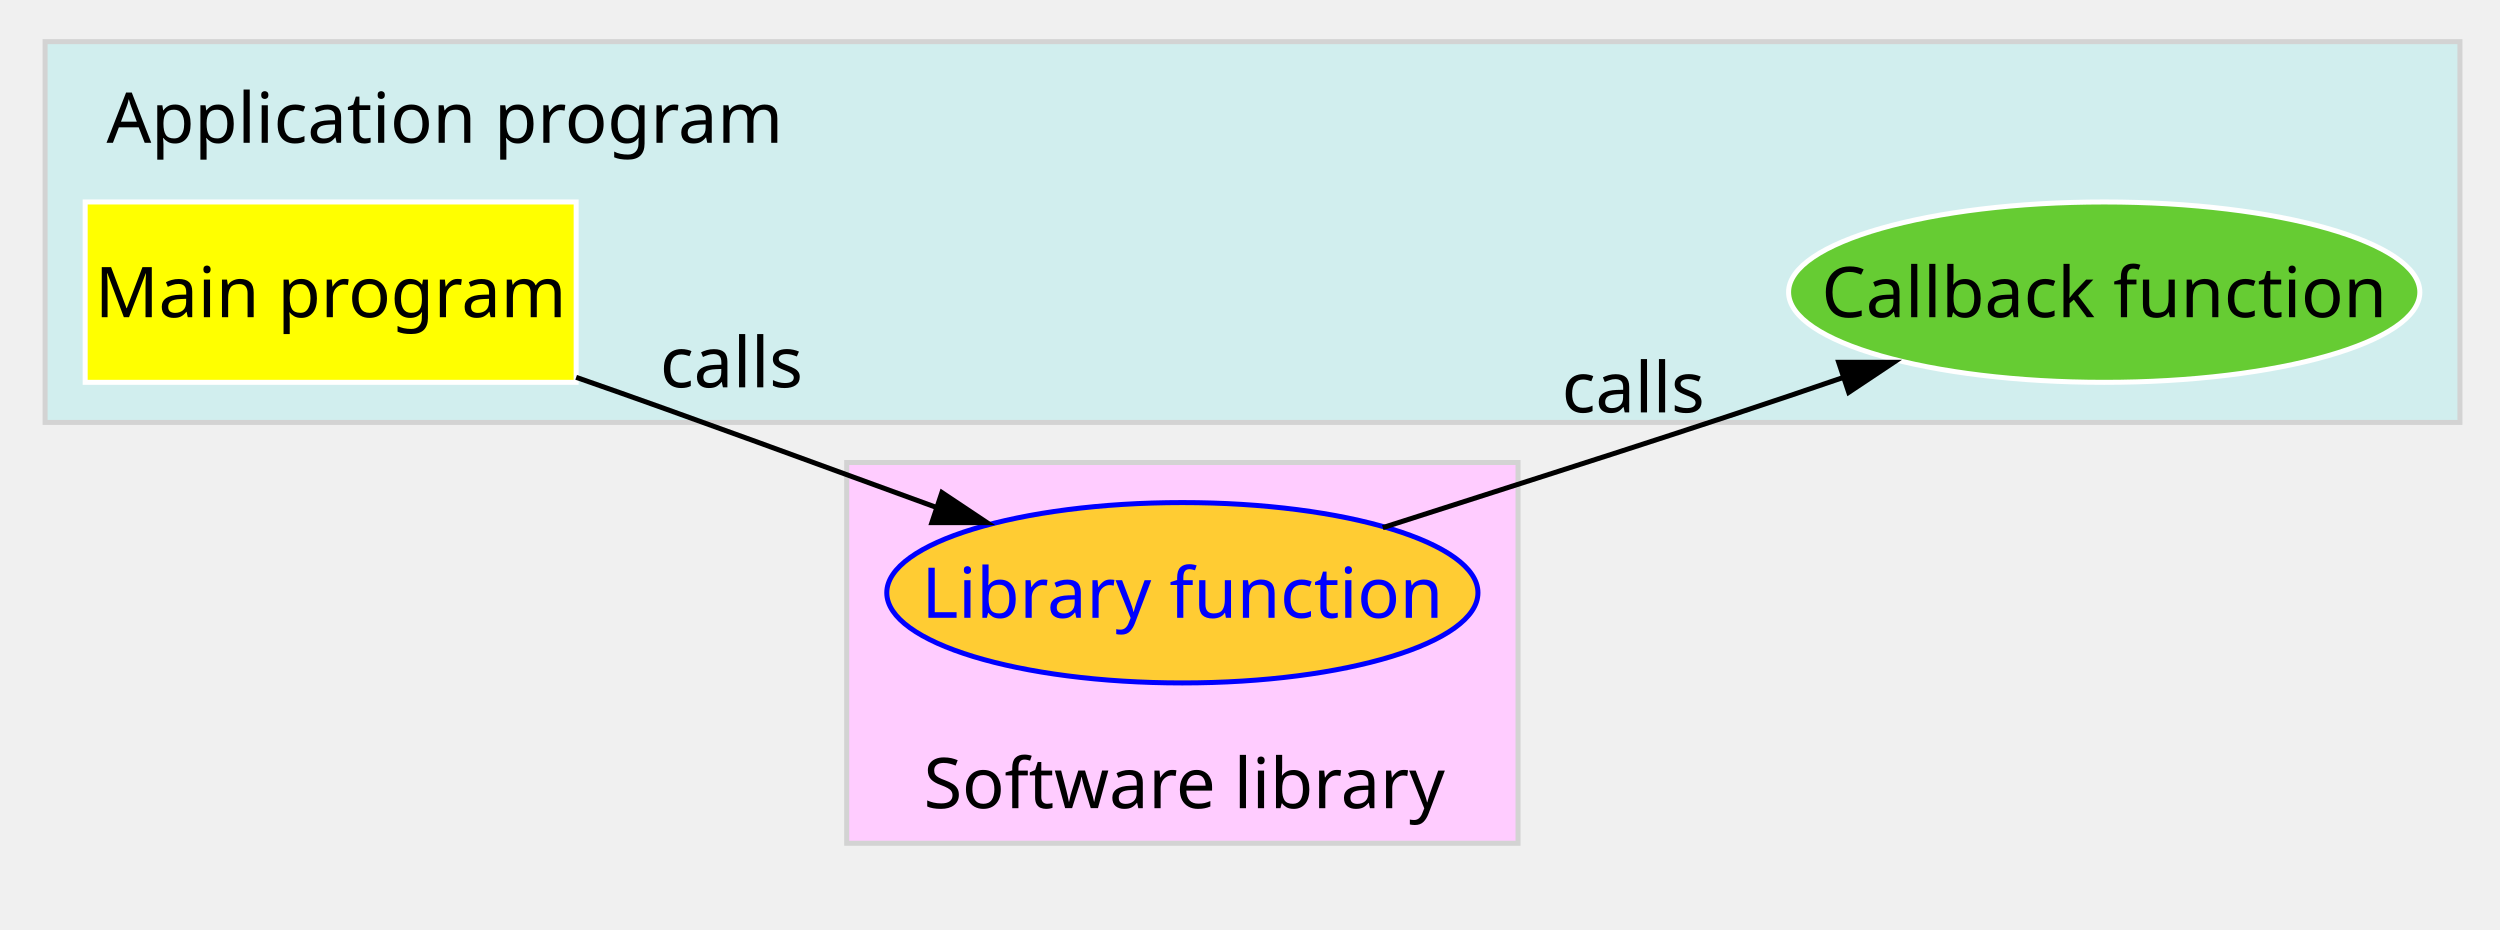
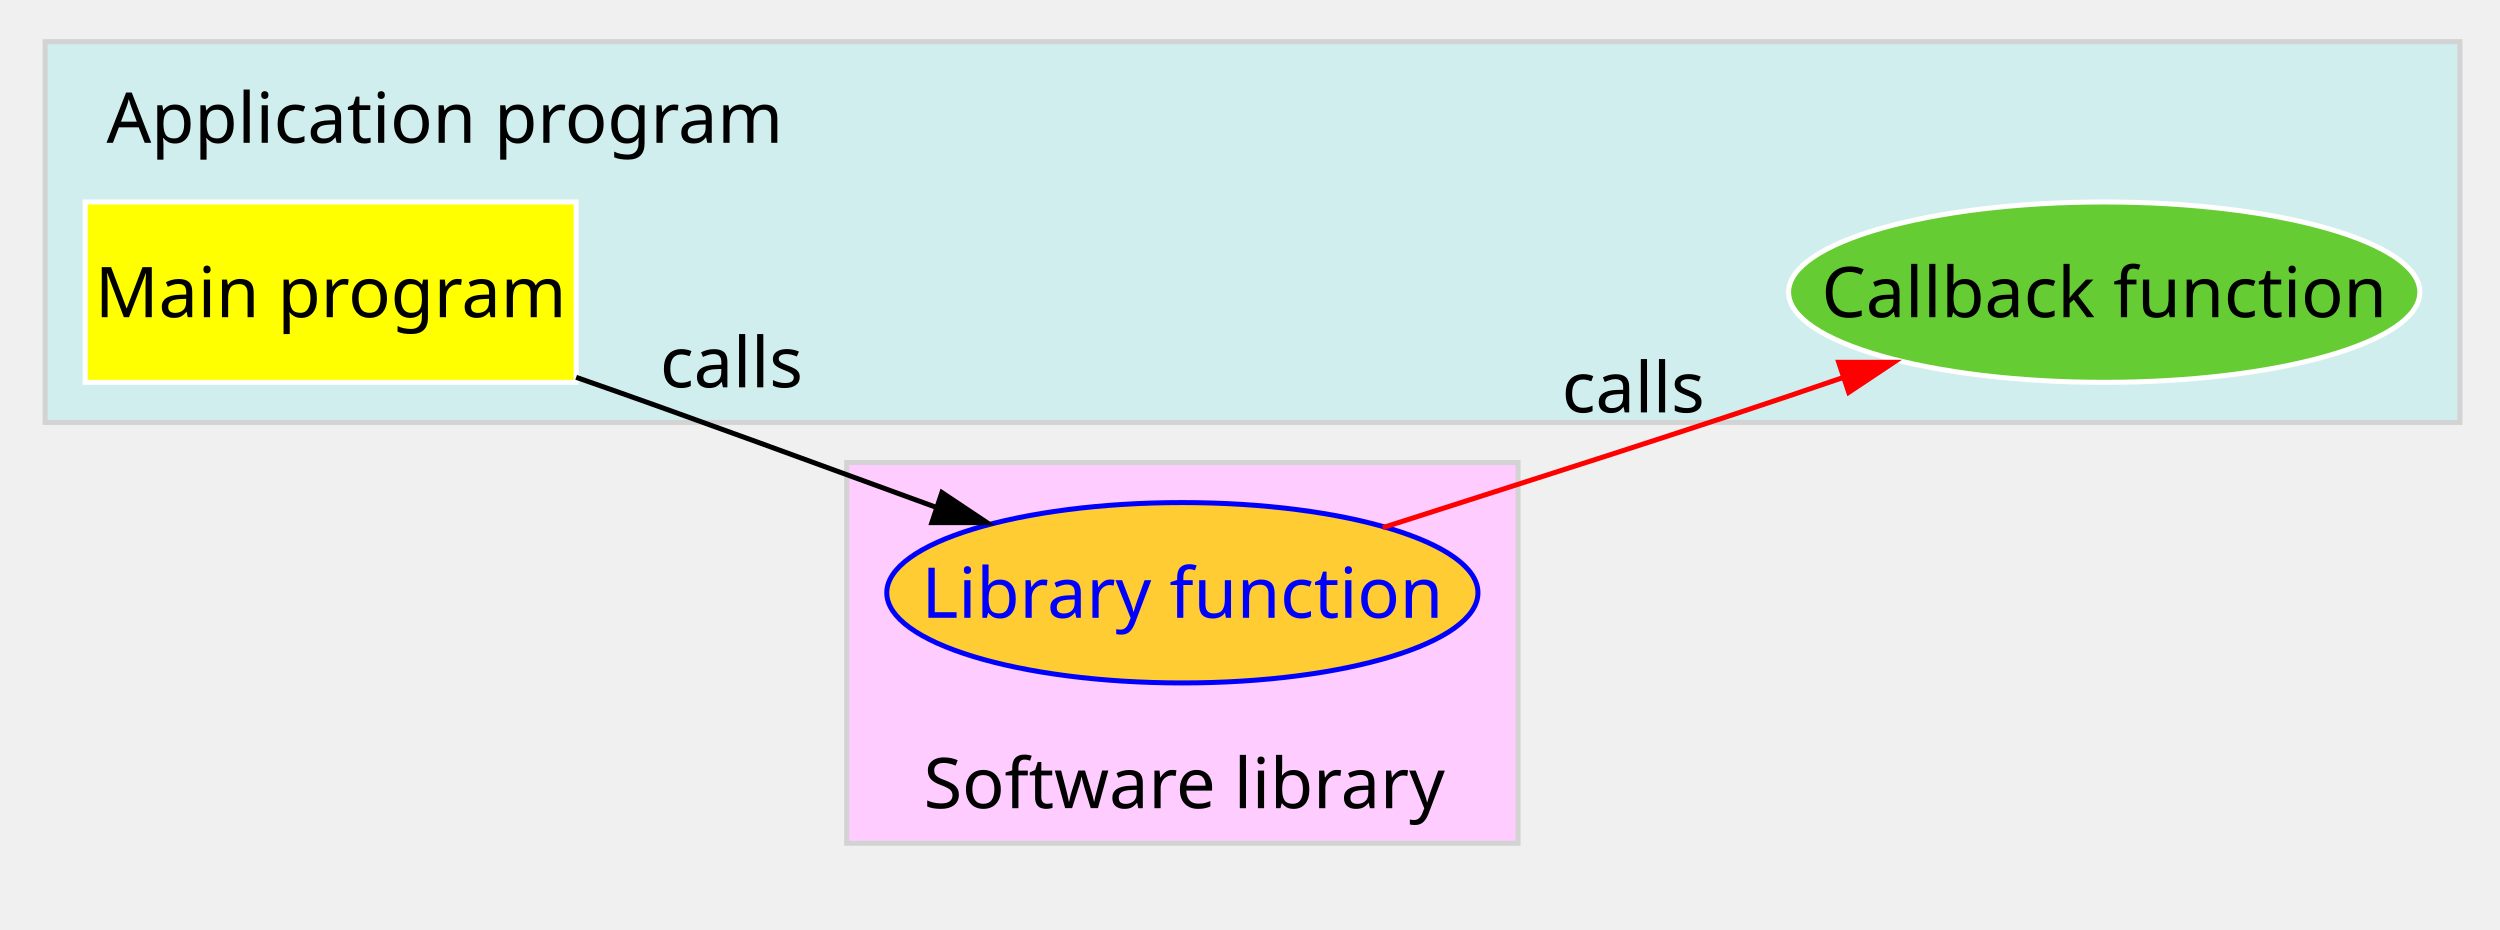
<svg xmlns="http://www.w3.org/2000/svg" width="500pt" height="186pt" viewBox="-1 -1 499 185" id="svg2" version="1.1">
  <defs id="defs49" />
  <polygon style="font-size:14px;fill:#D1EEEE;stroke:#d3d3d3;font-family:Times-Roman" points="8,83 8,83 490,83 490,7 8,7 " id="polygon6" />
  <text x="87.774" y="27.194" id="text8" style="font-size:14px;text-anchor:middle;font-family:Times-Roman">Application program</text>
  <polygon style="font-size:14px;fill:#ffccff;stroke:#d3d3d3;font-family:Times-Roman" points="168,167 168,167 302,167 302,91 168,91 " id="polygon11" />
  <text x="235.371" y="160" id="text13" style="font-size:14px;text-anchor:middle;font-family:Times-Roman">Software library</text>
  <g style="font-size:14px;font-family:Times-Roman" class="node" id="node2">
    <polygon id="polygon16" points="16,75 114,75 114,39 114,39 16,39 " style="fill:#ffff00;stroke:#ffffff" />
    <text style="text-anchor:middle" id="text18" y="62" x="65">Main program</text>
  </g>
  <g style="font-size:14px;font-family:Times-Roman" class="node" id="node5" />
  <g style="font-size:14px;font-family:Times-Roman" class="edge" id="edge3" />
  <g style="font-size:14px;font-family:Times-Roman" class="node" id="node8">
    <ellipse id="ellipse23" style="fill:#ffcc33;stroke:#0000ff" ry="18" rx="59" cy="117" cx="235" d="m 294,117 c 0,9.941 -26.415,18 -59,18 -32.585,0 -59,-8.059 -59,-18 0,-9.941 26.415,-18 59,-18 32.585,0 59,8.059 59,18 z" />
    <text id="text25" y="122" x="235" style="text-anchor:middle;fill:#0000ff">Library function</text>
  </g>
  <g style="font-size:14px;font-family:Times-Roman" class="edge" id="edge8">
    <path id="path28" d="m 114,74 c 23,8 50,18 72,26" style="fill:none;stroke:#000000" />
    <polygon id="polygon30" points="185,103 187,97 187,97 196,103 " style="fill:#000000;stroke:#000000" />
    <text style="text-anchor:middle" id="text32" y="76" x="145">calls</text>
  </g>
  <g style="font-size:14px;font-family:Times-Roman" class="node" id="node3">
    <ellipse id="ellipse35" style="fill:#66cc33;stroke:#ffffff" ry="18" rx="63" cy="57" cx="419" d="m 482,57 c 0,9.941 -28.206,18 -63,18 -34.794,0 -63,-8.059 -63,-18 0,-9.941 28.206,-18 63,-18 34.794,0 63,8.059 63,18 z" />
    <text style="text-anchor:middle" id="text37" y="62" x="419">Callback function</text>
  </g>
  <g style="font-size:14px;font-family:Times-Roman" class="edge" id="edge5" />
  <g style="font-size:14px;font-family:Times-Roman" class="edge" id="edge10">
-     <path id="path41" d="m 275,104 c 28,-9 63,-20 92,-30" style="fill:none;stroke:#000000" />
-     <polygon id="polygon43" points="368,77 366,71 366,71 377,71 " style="fill:#000000;stroke:#000000" />
+     <path id="path41" d="m 275,104 c 28,-9 63,-20 92,-30" style="fill:none;stroke:#ff0000" />
+     <polygon id="polygon43" points="368,77 366,71 366,71 377,71 " style="fill:#ff0000;stroke:#ff0000" />
    <text style="text-anchor:middle" id="text45" y="81" x="325">calls</text>
  </g>
</svg>
